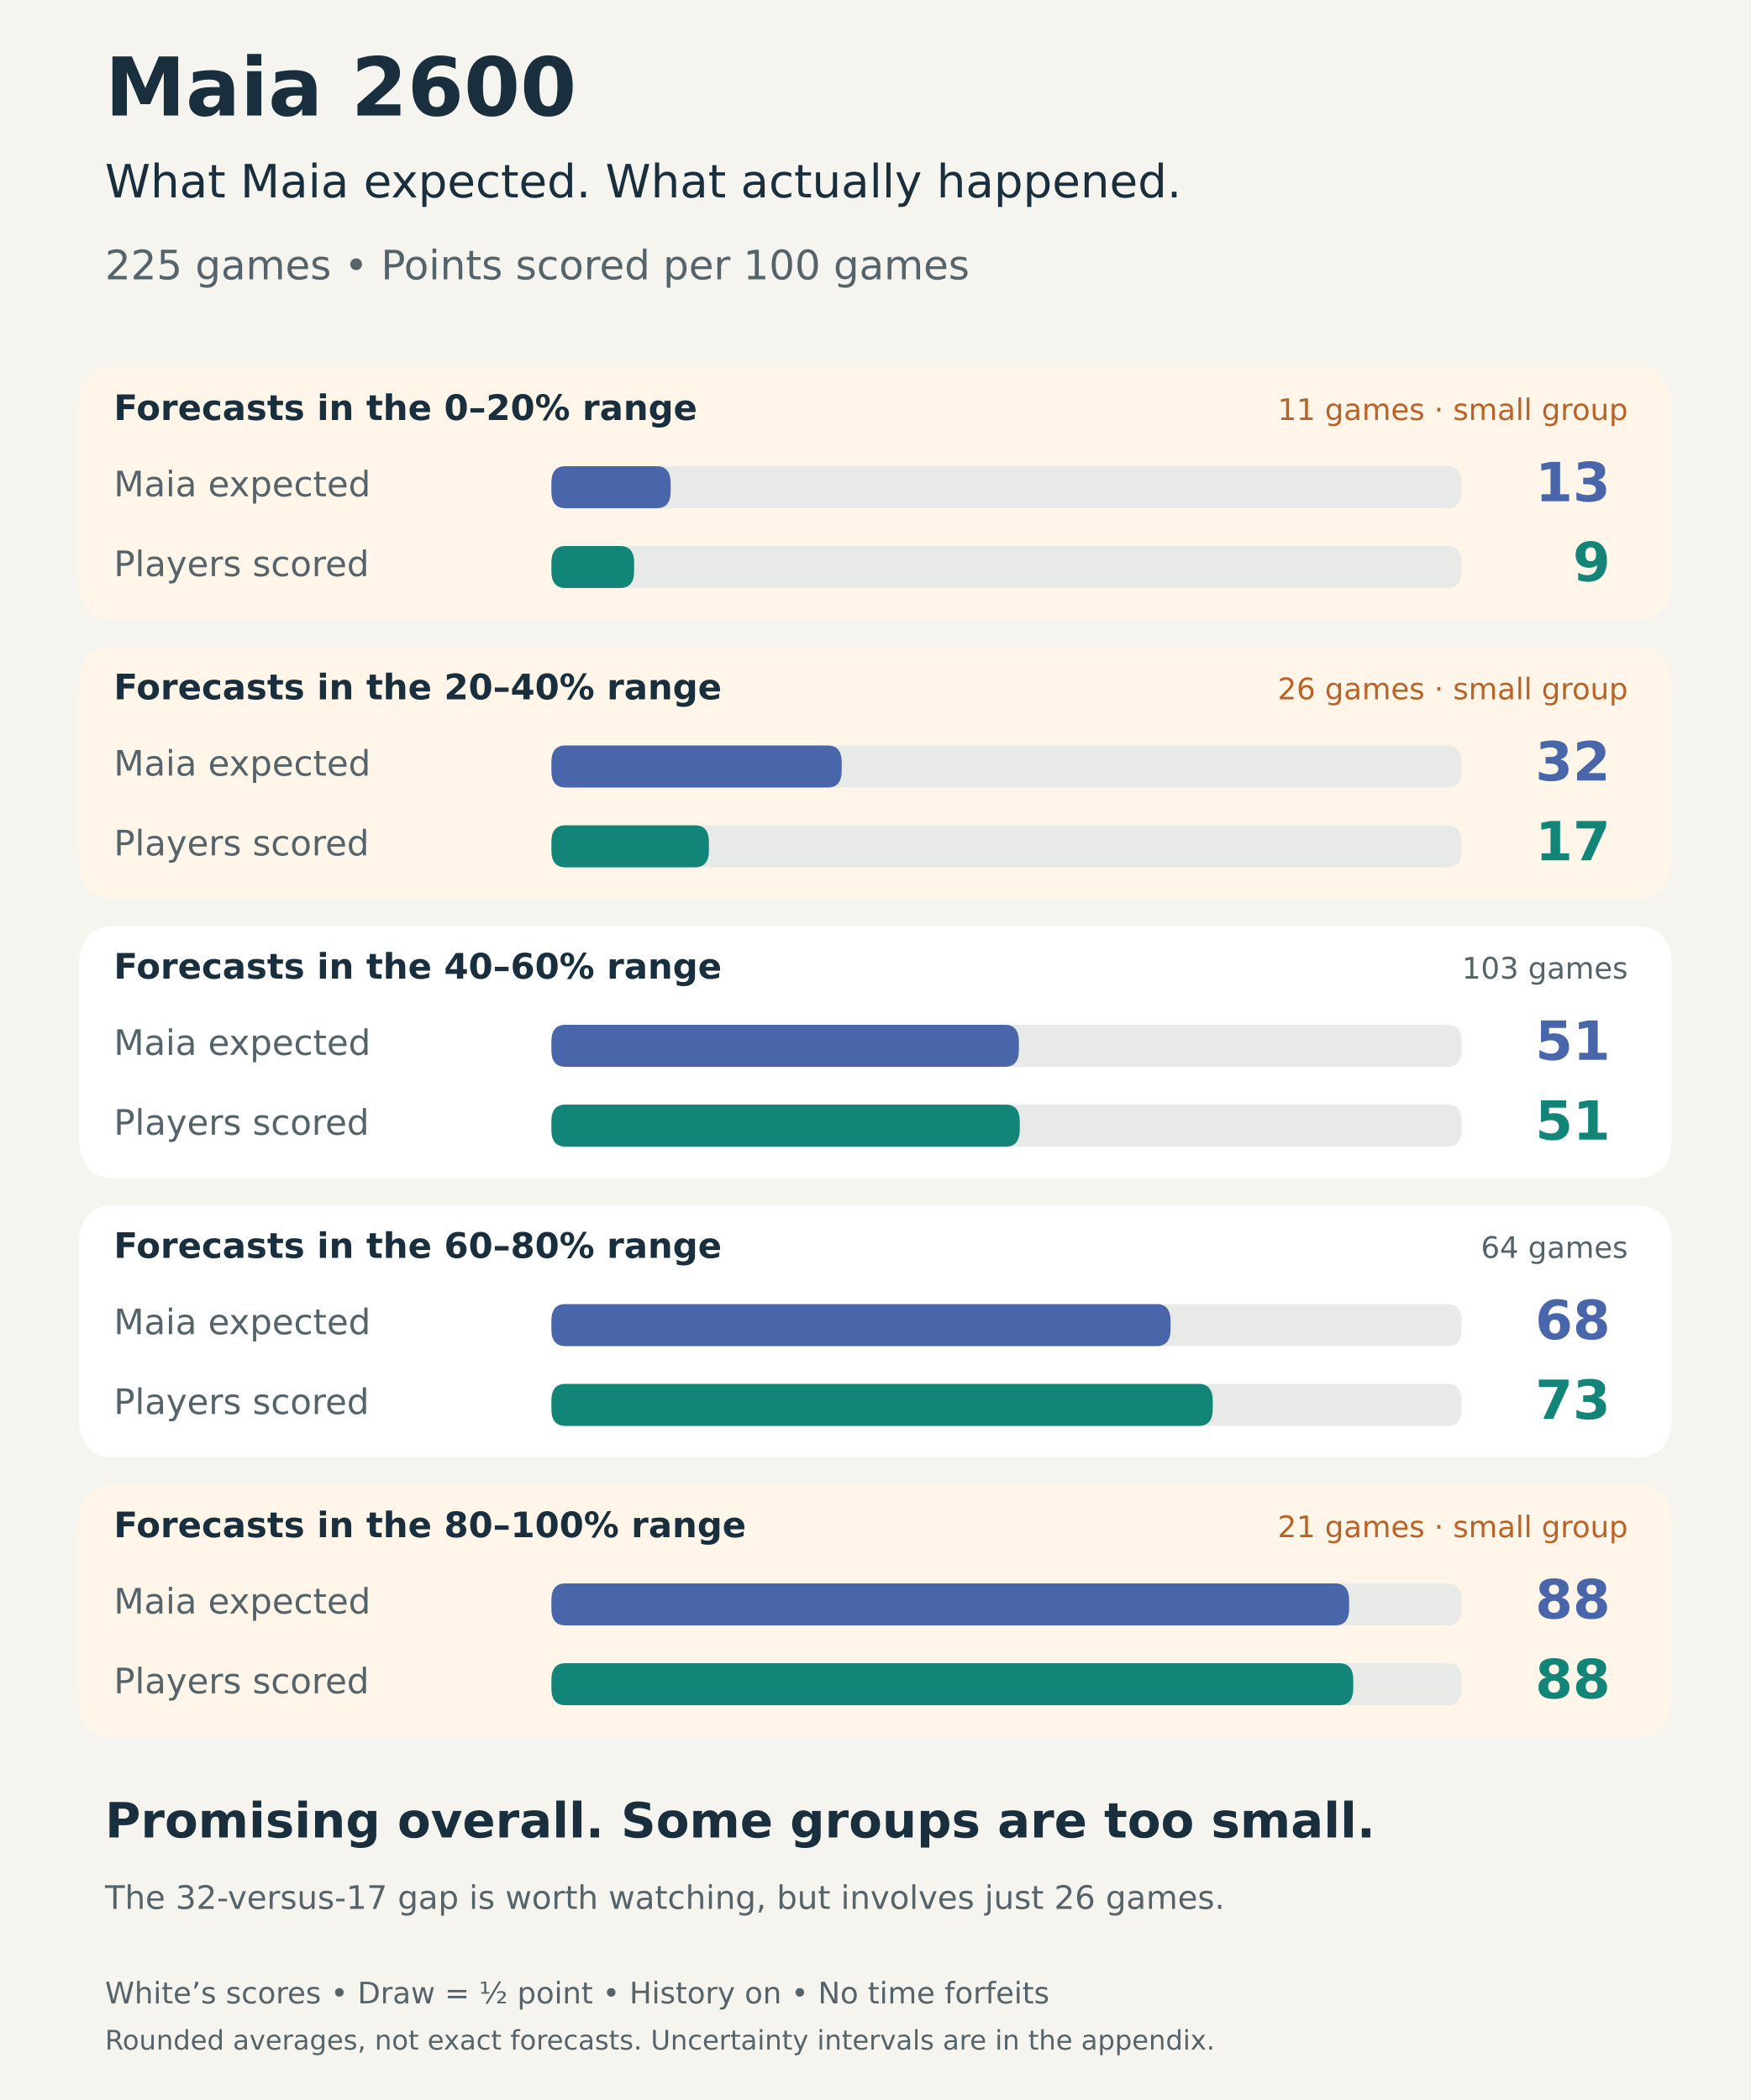
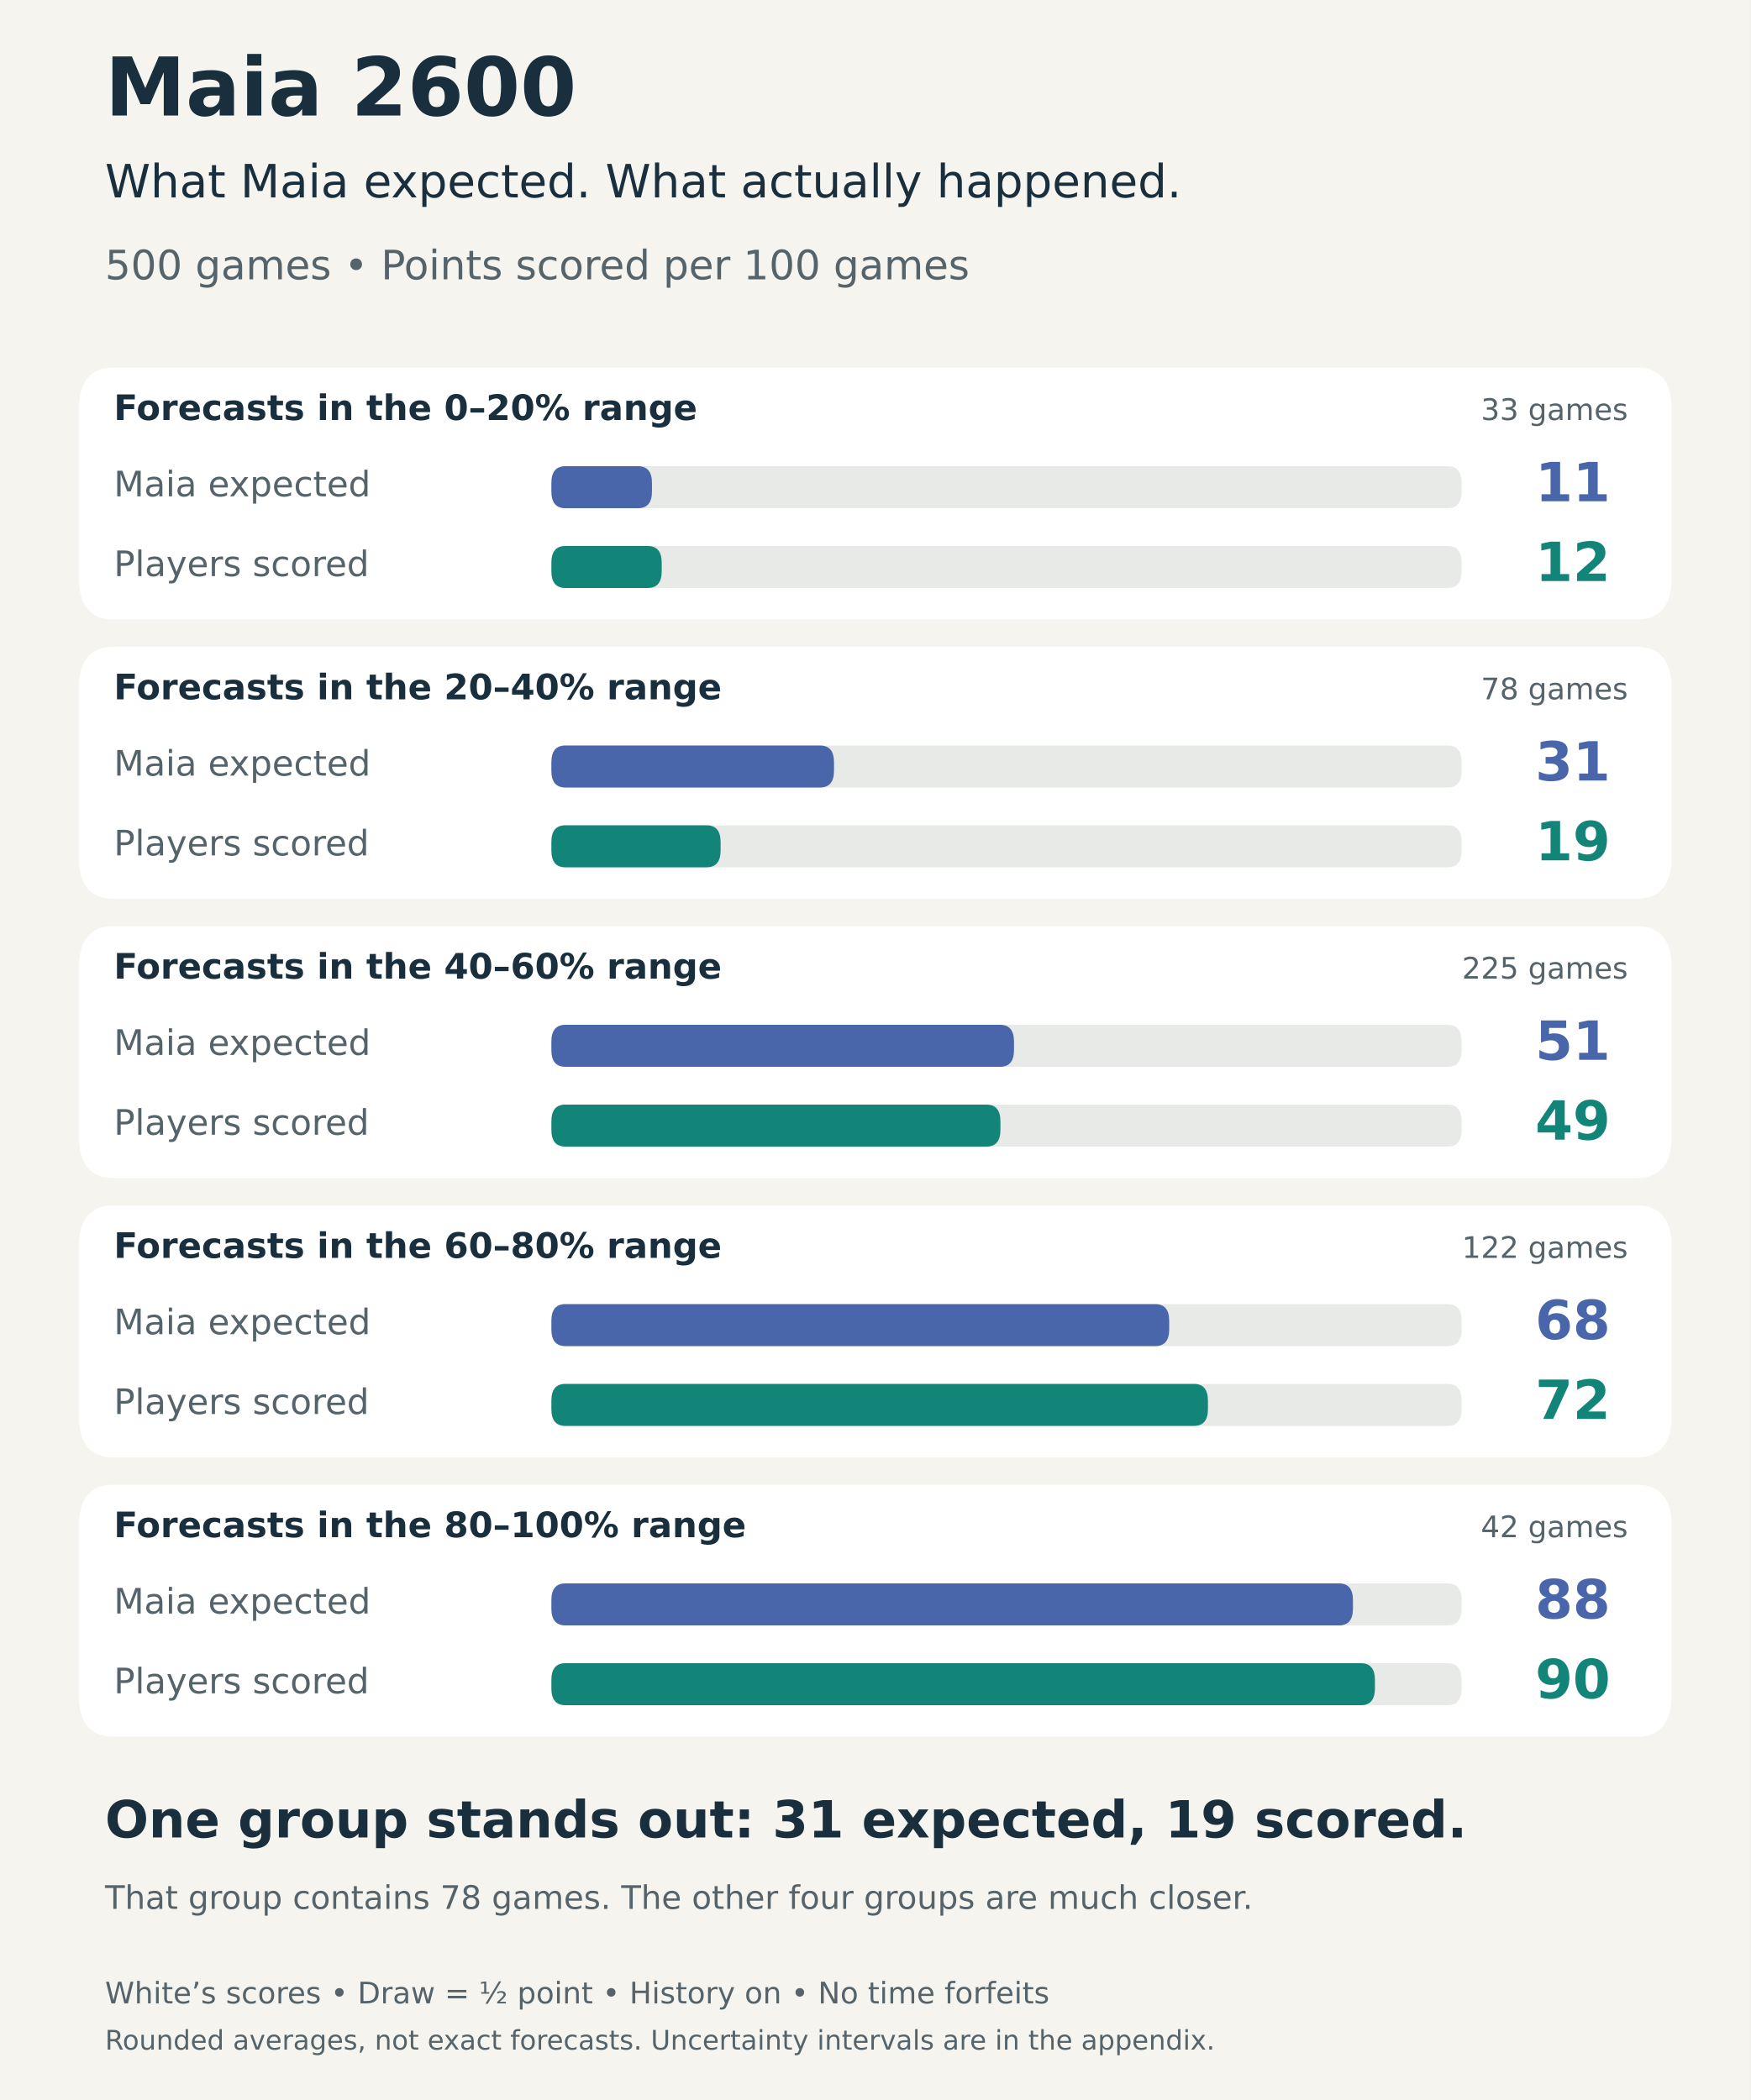
<svg xmlns="http://www.w3.org/2000/svg" width="648pt" height="777.6pt" viewBox="0 0 648 777.6" version="1.1">
  <defs>
    <style type="text/css">*{stroke-linejoin: round; stroke-linecap: butt}</style>
  </defs>
  <g id="figure_1">
    <g id="patch_1">
      <path d="M 0 777.6  L 648 777.6  L 648 0  L 0 0  z " style="fill: #f6f4ee" />
    </g>
    <g id="axes_1">
      <g id="patch_2">
-         <path d="M 42.12 229.392  L 605.88 229.392  Q 618.84 229.392 618.84 213.84  L 618.84 151.632  Q 618.84 136.08 605.88 136.08  L 42.12 136.08  Q 29.16 136.08 29.16 151.632  L 29.16 213.84  Q 29.16 229.392 42.12 229.392  z " clip-path="url(#pddc9979dca)" style="fill: #fff6e9" />
+         <path d="M 42.12 229.392  L 605.88 229.392  Q 618.84 229.392 618.84 213.84  L 618.84 151.632  Q 618.84 136.08 605.88 136.08  L 42.12 136.08  Q 29.16 136.08 29.16 151.632  L 29.16 213.84  Q 29.16 229.392 42.12 229.392  z " clip-path="url(#p99ffabc297)" style="fill: #ffffff" />
      </g>
      <g id="patch_3">
-         <path d="M 209.304 188.179  L 535.896 188.179  Q 541.08 188.179 541.08 181.958  L 541.08 178.848  Q 541.08 172.627 535.896 172.627  L 209.304 172.627  Q 204.12 172.627 204.12 178.848  L 204.12 181.958  Q 204.12 188.179 209.304 188.179  z " clip-path="url(#pddc9979dca)" style="fill: #e7eae7" />
+         <path d="M 209.304 188.179  L 535.896 188.179  Q 541.08 188.179 541.08 181.958  L 541.08 178.848  Q 541.08 172.627 535.896 172.627  L 209.304 172.627  Q 204.12 172.627 204.12 178.848  L 204.12 181.958  Q 204.12 188.179 209.304 188.179  z " clip-path="url(#p99ffabc297)" style="fill: #e7eae7" />
      </g>
      <g id="patch_4">
-         <path d="M 209.304 188.179  L 243.085 188.179  Q 248.269 188.179 248.269 181.958  L 248.269 178.848  Q 248.269 172.627 243.085 172.627  L 209.304 172.627  Q 204.12 172.627 204.12 178.848  L 204.12 181.958  Q 204.12 188.179 209.304 188.179  z " clip-path="url(#pddc9979dca)" style="fill: #4966aa" />
+         <path d="M 209.304 188.179  L 236.174 188.179  Q 241.358 188.179 241.358 181.958  L 241.358 178.848  Q 241.358 172.627 236.174 172.627  L 209.304 172.627  Q 204.12 172.627 204.12 178.848  L 204.12 181.958  Q 204.12 188.179 209.304 188.179  z " clip-path="url(#p99ffabc297)" style="fill: #4966aa" />
      </g>
      <g id="patch_5">
-         <path d="M 209.304 217.728  L 535.896 217.728  Q 541.08 217.728 541.08 211.507  L 541.08 208.397  Q 541.08 202.176 535.896 202.176  L 209.304 202.176  Q 204.12 202.176 204.12 208.397  L 204.12 211.507  Q 204.12 217.728 209.304 217.728  z " clip-path="url(#pddc9979dca)" style="fill: #e7eae7" />
+         <path d="M 209.304 217.728  L 535.896 217.728  Q 541.08 217.728 541.08 211.507  L 541.08 208.397  Q 541.08 202.176 535.896 202.176  L 209.304 202.176  Q 204.12 202.176 204.12 208.397  L 204.12 211.507  Q 204.12 217.728 209.304 217.728  z " clip-path="url(#p99ffabc297)" style="fill: #e7eae7" />
      </g>
      <g id="patch_6">
-         <path d="M 209.304 217.728  L 229.569 217.728  Q 234.753 217.728 234.753 211.507  L 234.753 208.397  Q 234.753 202.176 229.569 202.176  L 209.304 202.176  Q 204.12 202.176 204.12 208.397  L 204.12 211.507  Q 204.12 217.728 209.304 217.728  z " clip-path="url(#pddc9979dca)" style="fill: #138578" />
+         <path d="M 209.304 217.728  L 239.78 217.728  Q 244.964 217.728 244.964 211.507  L 244.964 208.397  Q 244.964 202.176 239.78 202.176  L 209.304 202.176  Q 204.12 202.176 204.12 208.397  L 204.12 211.507  Q 204.12 217.728 209.304 217.728  z " clip-path="url(#p99ffabc297)" style="fill: #138578" />
      </g>
      <g id="patch_7">
-         <path d="M 42.12 332.813  L 605.88 332.813  Q 618.84 332.813 618.84 317.261  L 618.84 255.053  Q 618.84 239.501 605.88 239.501  L 42.12 239.501  Q 29.16 239.501 29.16 255.053  L 29.16 317.261  Q 29.16 332.813 42.12 332.813  z " clip-path="url(#pddc9979dca)" style="fill: #fff6e9" />
+         <path d="M 42.12 332.813  L 605.88 332.813  Q 618.84 332.813 618.84 317.261  L 618.84 255.053  Q 618.84 239.501 605.88 239.501  L 42.12 239.501  Q 29.16 239.501 29.16 255.053  L 29.16 317.261  Q 29.16 332.813 42.12 332.813  z " clip-path="url(#p99ffabc297)" style="fill: #ffffff" />
      </g>
      <g id="patch_8">
-         <path d="M 209.304 291.6  L 535.896 291.6  Q 541.08 291.6 541.08 285.379  L 541.08 282.269  Q 541.08 276.048 535.896 276.048  L 209.304 276.048  Q 204.12 276.048 204.12 282.269  L 204.12 285.379  Q 204.12 291.6 209.304 291.6  z " clip-path="url(#pddc9979dca)" style="fill: #e7eae7" />
+         <path d="M 209.304 291.6  L 535.896 291.6  Q 541.08 291.6 541.08 285.379  L 541.08 282.269  Q 541.08 276.048 535.896 276.048  L 209.304 276.048  Q 204.12 276.048 204.12 282.269  L 204.12 285.379  Q 204.12 291.6 209.304 291.6  z " clip-path="url(#p99ffabc297)" style="fill: #e7eae7" />
      </g>
      <g id="patch_9">
-         <path d="M 209.304 291.6  L 306.415 291.6  Q 311.599 291.6 311.599 285.379  L 311.599 282.269  Q 311.599 276.048 306.415 276.048  L 209.304 276.048  Q 204.12 276.048 204.12 282.269  L 204.12 285.379  Q 204.12 291.6 209.304 291.6  z " clip-path="url(#pddc9979dca)" style="fill: #4966aa" />
+         <path d="M 209.304 291.6  L 303.558 291.6  Q 308.742 291.6 308.742 285.379  L 308.742 282.269  Q 308.742 276.048 303.558 276.048  L 209.304 276.048  Q 204.12 276.048 204.12 282.269  L 204.12 285.379  Q 204.12 291.6 209.304 291.6  z " clip-path="url(#p99ffabc297)" style="fill: #4966aa" />
      </g>
      <g id="patch_10">
-         <path d="M 209.304 321.149  L 535.896 321.149  Q 541.08 321.149 541.08 314.928  L 541.08 311.818  Q 541.08 305.597 535.896 305.597  L 209.304 305.597  Q 204.12 305.597 204.12 311.818  L 204.12 314.928  Q 204.12 321.149 209.304 321.149  z " clip-path="url(#pddc9979dca)" style="fill: #e7eae7" />
+         <path d="M 209.304 321.149  L 535.896 321.149  Q 541.08 321.149 541.08 314.928  L 541.08 311.818  Q 541.08 305.597 535.896 305.597  L 209.304 305.597  Q 204.12 305.597 204.12 311.818  L 204.12 314.928  Q 204.12 321.149 209.304 321.149  z " clip-path="url(#p99ffabc297)" style="fill: #e7eae7" />
      </g>
      <g id="patch_11">
-         <path d="M 209.304 321.149  L 257.256 321.149  Q 262.44 321.149 262.44 314.928  L 262.44 311.818  Q 262.44 305.597 257.256 305.597  L 209.304 305.597  Q 204.12 305.597 204.12 311.818  L 204.12 314.928  Q 204.12 321.149 209.304 321.149  z " clip-path="url(#pddc9979dca)" style="fill: #138578" />
+         <path d="M 209.304 321.149  L 261.576 321.149  Q 266.76 321.149 266.76 314.928  L 266.76 311.818  Q 266.76 305.597 261.576 305.597  L 209.304 305.597  Q 204.12 305.597 204.12 311.818  L 204.12 314.928  Q 204.12 321.149 209.304 321.149  z " clip-path="url(#p99ffabc297)" style="fill: #138578" />
      </g>
      <g id="patch_12">
-         <path d="M 42.12 436.234  L 605.88 436.234  Q 618.84 436.234 618.84 420.682  L 618.84 358.474  Q 618.84 342.922 605.88 342.922  L 42.12 342.922  Q 29.16 342.922 29.16 358.474  L 29.16 420.682  Q 29.16 436.234 42.12 436.234  z " clip-path="url(#pddc9979dca)" style="fill: #ffffff" />
+         <path d="M 42.12 436.234  L 605.88 436.234  Q 618.84 436.234 618.84 420.682  L 618.84 358.474  Q 618.84 342.922 605.88 342.922  L 42.12 342.922  Q 29.16 342.922 29.16 358.474  L 29.16 420.682  Q 29.16 436.234 42.12 436.234  z " clip-path="url(#p99ffabc297)" style="fill: #ffffff" />
      </g>
      <g id="patch_13">
-         <path d="M 209.304 395.021  L 535.896 395.021  Q 541.08 395.021 541.08 388.8  L 541.08 385.69  Q 541.08 379.469 535.896 379.469  L 209.304 379.469  Q 204.12 379.469 204.12 385.69  L 204.12 388.8  Q 204.12 395.021 209.304 395.021  z " clip-path="url(#pddc9979dca)" style="fill: #e7eae7" />
+         <path d="M 209.304 395.021  L 535.896 395.021  Q 541.08 395.021 541.08 388.8  L 541.08 385.69  Q 541.08 379.469 535.896 379.469  L 209.304 379.469  Q 204.12 379.469 204.12 385.69  L 204.12 388.8  Q 204.12 395.021 209.304 395.021  z " clip-path="url(#p99ffabc297)" style="fill: #e7eae7" />
      </g>
      <g id="patch_14">
-         <path d="M 209.304 395.021  L 371.999 395.021  Q 377.183 395.021 377.183 388.8  L 377.183 385.69  Q 377.183 379.469 371.999 379.469  L 209.304 379.469  Q 204.12 379.469 204.12 385.69  L 204.12 388.8  Q 204.12 395.021 209.304 395.021  z " clip-path="url(#pddc9979dca)" style="fill: #4966aa" />
+         <path d="M 209.304 395.021  L 370.193 395.021  Q 375.377 395.021 375.377 388.8  L 375.377 385.69  Q 375.377 379.469 370.193 379.469  L 209.304 379.469  Q 204.12 379.469 204.12 385.69  L 204.12 388.8  Q 204.12 395.021 209.304 395.021  z " clip-path="url(#p99ffabc297)" style="fill: #4966aa" />
      </g>
      <g id="patch_15">
-         <path d="M 209.304 424.57  L 535.896 424.57  Q 541.08 424.57 541.08 418.349  L 541.08 415.238  Q 541.08 409.018 535.896 409.018  L 209.304 409.018  Q 204.12 409.018 204.12 415.238  L 204.12 418.349  Q 204.12 424.57 209.304 424.57  z " clip-path="url(#pddc9979dca)" style="fill: #e7eae7" />
+         <path d="M 209.304 424.57  L 535.896 424.57  Q 541.08 424.57 541.08 418.349  L 541.08 415.238  Q 541.08 409.018 535.896 409.018  L 209.304 409.018  Q 204.12 409.018 204.12 415.238  L 204.12 418.349  Q 204.12 424.57 209.304 424.57  z " clip-path="url(#p99ffabc297)" style="fill: #e7eae7" />
      </g>
      <g id="patch_16">
-         <path d="M 209.304 424.57  L 372.323 424.57  Q 377.507 424.57 377.507 418.349  L 377.507 415.238  Q 377.507 409.018 372.323 409.018  L 209.304 409.018  Q 204.12 409.018 204.12 415.238  L 204.12 418.349  Q 204.12 424.57 209.304 424.57  z " clip-path="url(#pddc9979dca)" style="fill: #138578" />
+         <path d="M 209.304 424.57  L 365.17 424.57  Q 370.354 424.57 370.354 418.349  L 370.354 415.238  Q 370.354 409.018 365.17 409.018  L 209.304 409.018  Q 204.12 409.018 204.12 415.238  L 204.12 418.349  Q 204.12 424.57 209.304 424.57  z " clip-path="url(#p99ffabc297)" style="fill: #138578" />
      </g>
      <g id="patch_17">
-         <path d="M 42.12 539.654  L 605.88 539.654  Q 618.84 539.654 618.84 524.102  L 618.84 461.894  Q 618.84 446.342 605.88 446.342  L 42.12 446.342  Q 29.16 446.342 29.16 461.894  L 29.16 524.102  Q 29.16 539.654 42.12 539.654  z " clip-path="url(#pddc9979dca)" style="fill: #ffffff" />
+         <path d="M 42.12 539.654  L 605.88 539.654  Q 618.84 539.654 618.84 524.102  L 618.84 461.894  Q 618.84 446.342 605.88 446.342  L 42.12 446.342  Q 29.16 446.342 29.16 461.894  L 29.16 524.102  Q 29.16 539.654 42.12 539.654  z " clip-path="url(#p99ffabc297)" style="fill: #ffffff" />
      </g>
      <g id="patch_18">
-         <path d="M 209.304 498.442  L 535.896 498.442  Q 541.08 498.442 541.08 492.221  L 541.08 489.11  Q 541.08 482.89 535.896 482.89  L 209.304 482.89  Q 204.12 482.89 204.12 489.11  L 204.12 492.221  Q 204.12 498.442 209.304 498.442  z " clip-path="url(#pddc9979dca)" style="fill: #e7eae7" />
+         <path d="M 209.304 498.442  L 535.896 498.442  Q 541.08 498.442 541.08 492.221  L 541.08 489.11  Q 541.08 482.89 535.896 482.89  L 209.304 482.89  Q 204.12 482.89 204.12 489.11  L 204.12 492.221  Q 204.12 498.442 209.304 498.442  z " clip-path="url(#p99ffabc297)" style="fill: #e7eae7" />
      </g>
      <g id="patch_19">
-         <path d="M 209.304 498.442  L 428.15 498.442  Q 433.334 498.442 433.334 492.221  L 433.334 489.11  Q 433.334 482.89 428.15 482.89  L 209.304 482.89  Q 204.12 482.89 204.12 489.11  L 204.12 492.221  Q 204.12 498.442 209.304 498.442  z " clip-path="url(#pddc9979dca)" style="fill: #4966aa" />
+         <path d="M 209.304 498.442  L 427.65 498.442  Q 432.834 498.442 432.834 492.221  L 432.834 489.11  Q 432.834 482.89 427.65 482.89  L 209.304 482.89  Q 204.12 482.89 204.12 489.11  L 204.12 492.221  Q 204.12 498.442 209.304 498.442  z " clip-path="url(#p99ffabc297)" style="fill: #4966aa" />
      </g>
      <g id="patch_20">
-         <path d="M 209.304 527.99  L 535.896 527.99  Q 541.08 527.99 541.08 521.77  L 541.08 518.659  Q 541.08 512.438 535.896 512.438  L 209.304 512.438  Q 204.12 512.438 204.12 518.659  L 204.12 521.77  Q 204.12 527.99 209.304 527.99  z " clip-path="url(#pddc9979dca)" style="fill: #e7eae7" />
+         <path d="M 209.304 527.99  L 535.896 527.99  Q 541.08 527.99 541.08 521.77  L 541.08 518.659  Q 541.08 512.438 535.896 512.438  L 209.304 512.438  Q 204.12 512.438 204.12 518.659  L 204.12 521.77  Q 204.12 527.99 209.304 527.99  z " clip-path="url(#p99ffabc297)" style="fill: #e7eae7" />
      </g>
      <g id="patch_21">
-         <path d="M 209.304 527.99  L 443.759 527.99  Q 448.942 527.99 448.942 521.77  L 448.942 518.659  Q 448.942 512.438 443.759 512.438  L 209.304 512.438  Q 204.12 512.438 204.12 518.659  L 204.12 521.77  Q 204.12 527.99 209.304 527.99  z " clip-path="url(#pddc9979dca)" style="fill: #138578" />
+         <path d="M 209.304 527.99  L 441.989 527.99  Q 447.173 527.99 447.173 521.77  L 447.173 518.659  Q 447.173 512.438 441.989 512.438  L 209.304 512.438  Q 204.12 512.438 204.12 518.659  L 204.12 521.77  Q 204.12 527.99 209.304 527.99  z " clip-path="url(#p99ffabc297)" style="fill: #138578" />
      </g>
      <g id="patch_22">
-         <path d="M 42.12 643.075  L 605.88 643.075  Q 618.84 643.075 618.84 627.523  L 618.84 565.315  Q 618.84 549.763 605.88 549.763  L 42.12 549.763  Q 29.16 549.763 29.16 565.315  L 29.16 627.523  Q 29.16 643.075 42.12 643.075  z " clip-path="url(#pddc9979dca)" style="fill: #fff6e9" />
+         <path d="M 42.12 643.075  L 605.88 643.075  Q 618.84 643.075 618.84 627.523  L 618.84 565.315  Q 618.84 549.763 605.88 549.763  L 42.12 549.763  Q 29.16 549.763 29.16 565.315  L 29.16 627.523  Q 29.16 643.075 42.12 643.075  z " clip-path="url(#p99ffabc297)" style="fill: #ffffff" />
      </g>
      <g id="patch_23">
-         <path d="M 209.304 601.862  L 535.896 601.862  Q 541.08 601.862 541.08 595.642  L 541.08 592.531  Q 541.08 586.31 535.896 586.31  L 209.304 586.31  Q 204.12 586.31 204.12 592.531  L 204.12 595.642  Q 204.12 601.862 209.304 601.862  z " clip-path="url(#pddc9979dca)" style="fill: #e7eae7" />
+         <path d="M 209.304 601.862  L 535.896 601.862  Q 541.08 601.862 541.08 595.642  L 541.08 592.531  Q 541.08 586.31 535.896 586.31  L 209.304 586.31  Q 204.12 586.31 204.12 592.531  L 204.12 595.642  Q 204.12 601.862 209.304 601.862  z " clip-path="url(#p99ffabc297)" style="fill: #e7eae7" />
      </g>
      <g id="patch_24">
-         <path d="M 209.304 601.862  L 494.25 601.862  Q 499.434 601.862 499.434 595.642  L 499.434 592.531  Q 499.434 586.31 494.25 586.31  L 209.304 586.31  Q 204.12 586.31 204.12 592.531  L 204.12 595.642  Q 204.12 601.862 209.304 601.862  z " clip-path="url(#pddc9979dca)" style="fill: #4966aa" />
+         <path d="M 209.304 601.862  L 495.671 601.862  Q 500.855 601.862 500.855 595.642  L 500.855 592.531  Q 500.855 586.31 495.671 586.31  L 209.304 586.31  Q 204.12 586.31 204.12 592.531  L 204.12 595.642  Q 204.12 601.862 209.304 601.862  z " clip-path="url(#p99ffabc297)" style="fill: #4966aa" />
      </g>
      <g id="patch_25">
-         <path d="M 209.304 631.411  L 535.896 631.411  Q 541.08 631.411 541.08 625.19  L 541.08 622.08  Q 541.08 615.859 535.896 615.859  L 209.304 615.859  Q 204.12 615.859 204.12 622.08  L 204.12 625.19  Q 204.12 631.411 209.304 631.411  z " clip-path="url(#pddc9979dca)" style="fill: #e7eae7" />
+         <path d="M 209.304 631.411  L 535.896 631.411  Q 541.08 631.411 541.08 625.19  L 541.08 622.08  Q 541.08 615.859 535.896 615.859  L 209.304 615.859  Q 204.12 615.859 204.12 622.08  L 204.12 625.19  Q 204.12 631.411 209.304 631.411  z " clip-path="url(#p99ffabc297)" style="fill: #e7eae7" />
      </g>
      <g id="patch_26">
-         <path d="M 209.304 631.411  L 495.782 631.411  Q 500.966 631.411 500.966 625.19  L 500.966 622.08  Q 500.966 615.859 495.782 615.859  L 209.304 615.859  Q 204.12 615.859 204.12 622.08  L 204.12 625.19  Q 204.12 631.411 209.304 631.411  z " clip-path="url(#pddc9979dca)" style="fill: #138578" />
+         <path d="M 209.304 631.411  L 503.805 631.411  Q 508.989 631.411 508.989 625.19  L 508.989 622.08  Q 508.989 615.859 503.805 615.859  L 209.304 615.859  Q 204.12 615.859 204.12 622.08  L 204.12 625.19  Q 204.12 631.411 209.304 631.411  z " clip-path="url(#p99ffabc297)" style="fill: #138578" />
      </g>
      <g id="text_1">
        <text style="font-weight: 700; font-size: 30px; font-family: 'DejaVu Sans'; text-anchor: start; fill: #192f3e" x="38.88" y="42.768" transform="rotate(-0 38.88 42.768)">Maia 2600</text>
      </g>
      <g id="text_2">
        <text style="font-size: 17px; font-family: 'DejaVu Sans'; text-anchor: start; fill: #192f3e" x="38.88" y="73.094" transform="rotate(-0 38.88 73.0944)">What Maia expected. What actually happened.</text>
      </g>
      <g id="text_3">
-         <text style="font-size: 15px; font-family: 'DejaVu Sans'; text-anchor: start; fill: #55636b" x="38.88" y="103.421" transform="rotate(-0 38.88 103.4208)">225 games • Points scored per 100 games</text>
+         <text style="font-size: 15px; font-family: 'DejaVu Sans'; text-anchor: start; fill: #55636b" x="38.88" y="103.421" transform="rotate(-0 38.88 103.4208)">500 games • Points scored per 100 games</text>
      </g>
      <g id="text_4">
        <text style="font-weight: 700; font-size: 13px; font-family: 'DejaVu Sans'; text-anchor: start; fill: #192f3e" x="42.12" y="155.52" transform="rotate(-0 42.12 155.52)">Forecasts in the 0–20% range</text>
      </g>
      <g id="text_5">
-         <text style="font-size: 11px; font-family: 'DejaVu Sans'; text-anchor: end; fill: #b96328" x="602.64" y="155.52" transform="rotate(-0 602.64 155.52)">11 games · small group</text>
+         <text style="font-size: 11px; font-family: 'DejaVu Sans'; text-anchor: end; fill: #55636b" x="602.64" y="155.52" transform="rotate(-0 602.64 155.52)">33 games</text>
      </g>
      <g id="text_6">
        <text style="font-size: 13px; font-family: 'DejaVu Sans'; text-anchor: start; fill: #55636b" x="42.12" y="183.781" transform="rotate(-0 42.12 183.7807)">Maia expected</text>
      </g>
      <g id="text_7">
-         <text style="font-weight: 700; font-size: 20px; font-family: 'DejaVu Sans'; text-anchor: end; fill: #4966aa" x="596.16" y="185.599" transform="rotate(-0 596.16 185.5985)">13</text>
+         <text style="font-weight: 700; font-size: 20px; font-family: 'DejaVu Sans'; text-anchor: end; fill: #4966aa" x="596.16" y="185.599" transform="rotate(-0 596.16 185.5985)">11</text>
      </g>
      <g id="text_8">
        <text style="font-size: 13px; font-family: 'DejaVu Sans'; text-anchor: start; fill: #55636b" x="42.12" y="213.329" transform="rotate(-0 42.12 213.3295)">Players scored</text>
      </g>
      <g id="text_9">
-         <text style="font-weight: 700; font-size: 20px; font-family: 'DejaVu Sans'; text-anchor: end; fill: #138578" x="596.16" y="215.147" transform="rotate(-0 596.16 215.1473)">9</text>
+         <text style="font-weight: 700; font-size: 20px; font-family: 'DejaVu Sans'; text-anchor: end; fill: #138578" x="596.16" y="215.147" transform="rotate(-0 596.16 215.1473)">12</text>
      </g>
      <g id="text_10">
        <text style="font-weight: 700; font-size: 13px; font-family: 'DejaVu Sans'; text-anchor: start; fill: #192f3e" x="42.12" y="258.941" transform="rotate(-0 42.12 258.9408)">Forecasts in the 20–40% range</text>
      </g>
      <g id="text_11">
-         <text style="font-size: 11px; font-family: 'DejaVu Sans'; text-anchor: end; fill: #b96328" x="602.64" y="258.941" transform="rotate(-0 602.64 258.9408)">26 games · small group</text>
+         <text style="font-size: 11px; font-family: 'DejaVu Sans'; text-anchor: end; fill: #55636b" x="602.64" y="258.941" transform="rotate(-0 602.64 258.9408)">78 games</text>
      </g>
      <g id="text_12">
        <text style="font-size: 13px; font-family: 'DejaVu Sans'; text-anchor: start; fill: #55636b" x="42.12" y="287.201" transform="rotate(-0 42.12 287.2015)">Maia expected</text>
      </g>
      <g id="text_13">
-         <text style="font-weight: 700; font-size: 20px; font-family: 'DejaVu Sans'; text-anchor: end; fill: #4966aa" x="596.16" y="289.019" transform="rotate(-0 596.16 289.0193)">32</text>
+         <text style="font-weight: 700; font-size: 20px; font-family: 'DejaVu Sans'; text-anchor: end; fill: #4966aa" x="596.16" y="289.019" transform="rotate(-0 596.16 289.0193)">31</text>
      </g>
      <g id="text_14">
        <text style="font-size: 13px; font-family: 'DejaVu Sans'; text-anchor: start; fill: #55636b" x="42.12" y="316.75" transform="rotate(-0 42.12 316.7503)">Players scored</text>
      </g>
      <g id="text_15">
-         <text style="font-weight: 700; font-size: 20px; font-family: 'DejaVu Sans'; text-anchor: end; fill: #138578" x="596.16" y="318.568" transform="rotate(-0 596.16 318.5681)">17</text>
+         <text style="font-weight: 700; font-size: 20px; font-family: 'DejaVu Sans'; text-anchor: end; fill: #138578" x="596.16" y="318.568" transform="rotate(-0 596.16 318.5681)">19</text>
      </g>
      <g id="text_16">
        <text style="font-weight: 700; font-size: 13px; font-family: 'DejaVu Sans'; text-anchor: start; fill: #192f3e" x="42.12" y="362.362" transform="rotate(-0 42.12 362.3616)">Forecasts in the 40–60% range</text>
      </g>
      <g id="text_17">
-         <text style="font-size: 11px; font-family: 'DejaVu Sans'; text-anchor: end; fill: #55636b" x="602.64" y="362.362" transform="rotate(-0 602.64 362.3616)">103 games</text>
+         <text style="font-size: 11px; font-family: 'DejaVu Sans'; text-anchor: end; fill: #55636b" x="602.64" y="362.362" transform="rotate(-0 602.64 362.3616)">225 games</text>
      </g>
      <g id="text_18">
        <text style="font-size: 13px; font-family: 'DejaVu Sans'; text-anchor: start; fill: #55636b" x="42.12" y="390.622" transform="rotate(-0 42.12 390.6223)">Maia expected</text>
      </g>
      <g id="text_19">
        <text style="font-weight: 700; font-size: 20px; font-family: 'DejaVu Sans'; text-anchor: end; fill: #4966aa" x="596.16" y="392.44" transform="rotate(-0 596.16 392.4401)">51</text>
      </g>
      <g id="text_20">
        <text style="font-size: 13px; font-family: 'DejaVu Sans'; text-anchor: start; fill: #55636b" x="42.12" y="420.171" transform="rotate(-0 42.12 420.1711)">Players scored</text>
      </g>
      <g id="text_21">
-         <text style="font-weight: 700; font-size: 20px; font-family: 'DejaVu Sans'; text-anchor: end; fill: #138578" x="596.16" y="421.989" transform="rotate(-0 596.16 421.9889)">51</text>
+         <text style="font-weight: 700; font-size: 20px; font-family: 'DejaVu Sans'; text-anchor: end; fill: #138578" x="596.16" y="421.989" transform="rotate(-0 596.16 421.9889)">49</text>
      </g>
      <g id="text_22">
        <text style="font-weight: 700; font-size: 13px; font-family: 'DejaVu Sans'; text-anchor: start; fill: #192f3e" x="42.12" y="465.782" transform="rotate(-0 42.12 465.7824)">Forecasts in the 60–80% range</text>
      </g>
      <g id="text_23">
-         <text style="font-size: 11px; font-family: 'DejaVu Sans'; text-anchor: end; fill: #55636b" x="602.64" y="465.782" transform="rotate(-0 602.64 465.7824)">64 games</text>
+         <text style="font-size: 11px; font-family: 'DejaVu Sans'; text-anchor: end; fill: #55636b" x="602.64" y="465.782" transform="rotate(-0 602.64 465.7824)">122 games</text>
      </g>
      <g id="text_24">
        <text style="font-size: 13px; font-family: 'DejaVu Sans'; text-anchor: start; fill: #55636b" x="42.12" y="494.043" transform="rotate(-0 42.12 494.0431)">Maia expected</text>
      </g>
      <g id="text_25">
        <text style="font-weight: 700; font-size: 20px; font-family: 'DejaVu Sans'; text-anchor: end; fill: #4966aa" x="596.16" y="495.861" transform="rotate(-0 596.16 495.8609)">68</text>
      </g>
      <g id="text_26">
        <text style="font-size: 13px; font-family: 'DejaVu Sans'; text-anchor: start; fill: #55636b" x="42.12" y="523.592" transform="rotate(-0 42.12 523.5919)">Players scored</text>
      </g>
      <g id="text_27">
-         <text style="font-weight: 700; font-size: 20px; font-family: 'DejaVu Sans'; text-anchor: end; fill: #138578" x="596.16" y="525.41" transform="rotate(-0 596.16 525.4097)">73</text>
+         <text style="font-weight: 700; font-size: 20px; font-family: 'DejaVu Sans'; text-anchor: end; fill: #138578" x="596.16" y="525.41" transform="rotate(-0 596.16 525.4097)">72</text>
      </g>
      <g id="text_28">
        <text style="font-weight: 700; font-size: 13px; font-family: 'DejaVu Sans'; text-anchor: start; fill: #192f3e" x="42.12" y="569.203" transform="rotate(-0 42.12 569.2032)">Forecasts in the 80–100% range</text>
      </g>
      <g id="text_29">
-         <text style="font-size: 11px; font-family: 'DejaVu Sans'; text-anchor: end; fill: #b96328" x="602.64" y="569.203" transform="rotate(-0 602.64 569.2032)">21 games · small group</text>
+         <text style="font-size: 11px; font-family: 'DejaVu Sans'; text-anchor: end; fill: #55636b" x="602.64" y="569.203" transform="rotate(-0 602.64 569.2032)">42 games</text>
      </g>
      <g id="text_30">
        <text style="font-size: 13px; font-family: 'DejaVu Sans'; text-anchor: start; fill: #55636b" x="42.12" y="597.464" transform="rotate(-0 42.12 597.4639)">Maia expected</text>
      </g>
      <g id="text_31">
        <text style="font-weight: 700; font-size: 20px; font-family: 'DejaVu Sans'; text-anchor: end; fill: #4966aa" x="596.16" y="599.282" transform="rotate(-0 596.16 599.2817)">88</text>
      </g>
      <g id="text_32">
        <text style="font-size: 13px; font-family: 'DejaVu Sans'; text-anchor: start; fill: #55636b" x="42.12" y="627.013" transform="rotate(-0 42.12 627.0127)">Players scored</text>
      </g>
      <g id="text_33">
-         <text style="font-weight: 700; font-size: 20px; font-family: 'DejaVu Sans'; text-anchor: end; fill: #138578" x="596.16" y="628.831" transform="rotate(-0 596.16 628.8305)">88</text>
+         <text style="font-weight: 700; font-size: 20px; font-family: 'DejaVu Sans'; text-anchor: end; fill: #138578" x="596.16" y="628.831" transform="rotate(-0 596.16 628.8305)">90</text>
      </g>
      <g id="text_34">
-         <text style="font-weight: 700; font-size: 18px; font-family: 'DejaVu Sans'; text-anchor: start; fill: #192f3e" x="38.88" y="680.4" transform="rotate(-0 38.88 680.4)">Promising overall. Some groups are too small.</text>
+         <text style="font-weight: 700; font-size: 19px; font-family: 'DejaVu Sans'; text-anchor: start; fill: #192f3e" x="38.88" y="680.4" transform="rotate(-0 38.88 680.4)">One group stands out: 31 expected, 19 scored.</text>
      </g>
      <g id="text_35">
-         <text style="font-size: 12px; font-family: 'DejaVu Sans'; text-anchor: start; fill: #55636b" x="38.88" y="706.838" transform="rotate(-0 38.88 706.8384)">The 32-versus-17 gap is worth watching, but involves just 26 games.</text>
+         <text style="font-size: 12px; font-family: 'DejaVu Sans'; text-anchor: start; fill: #55636b" x="38.88" y="706.838" transform="rotate(-0 38.88 706.8384)">That group contains 78 games. The other four groups are much closer.</text>
      </g>
      <g id="text_36">
        <text style="font-size: 11px; font-family: 'DejaVu Sans'; text-anchor: start; fill: #55636b" x="38.88" y="741.83" transform="rotate(-0 38.88 741.8304)">White’s scores • Draw = ½ point • History on • No time forfeits</text>
      </g>
      <g id="text_37">
        <text style="font-size: 10px; font-family: 'DejaVu Sans'; text-anchor: start; fill: #55636b" x="38.88" y="758.938" transform="rotate(-0 38.88 758.9376)">Rounded averages, not exact forecasts. Uncertainty intervals are in the appendix.</text>
      </g>
    </g>
  </g>
  <defs>
-     <clipPath id="pddc9979dca">
+     <clipPath id="p99ffabc297">
      <rect x="0" y="0" width="648" height="777.6" />
    </clipPath>
  </defs>
</svg>
